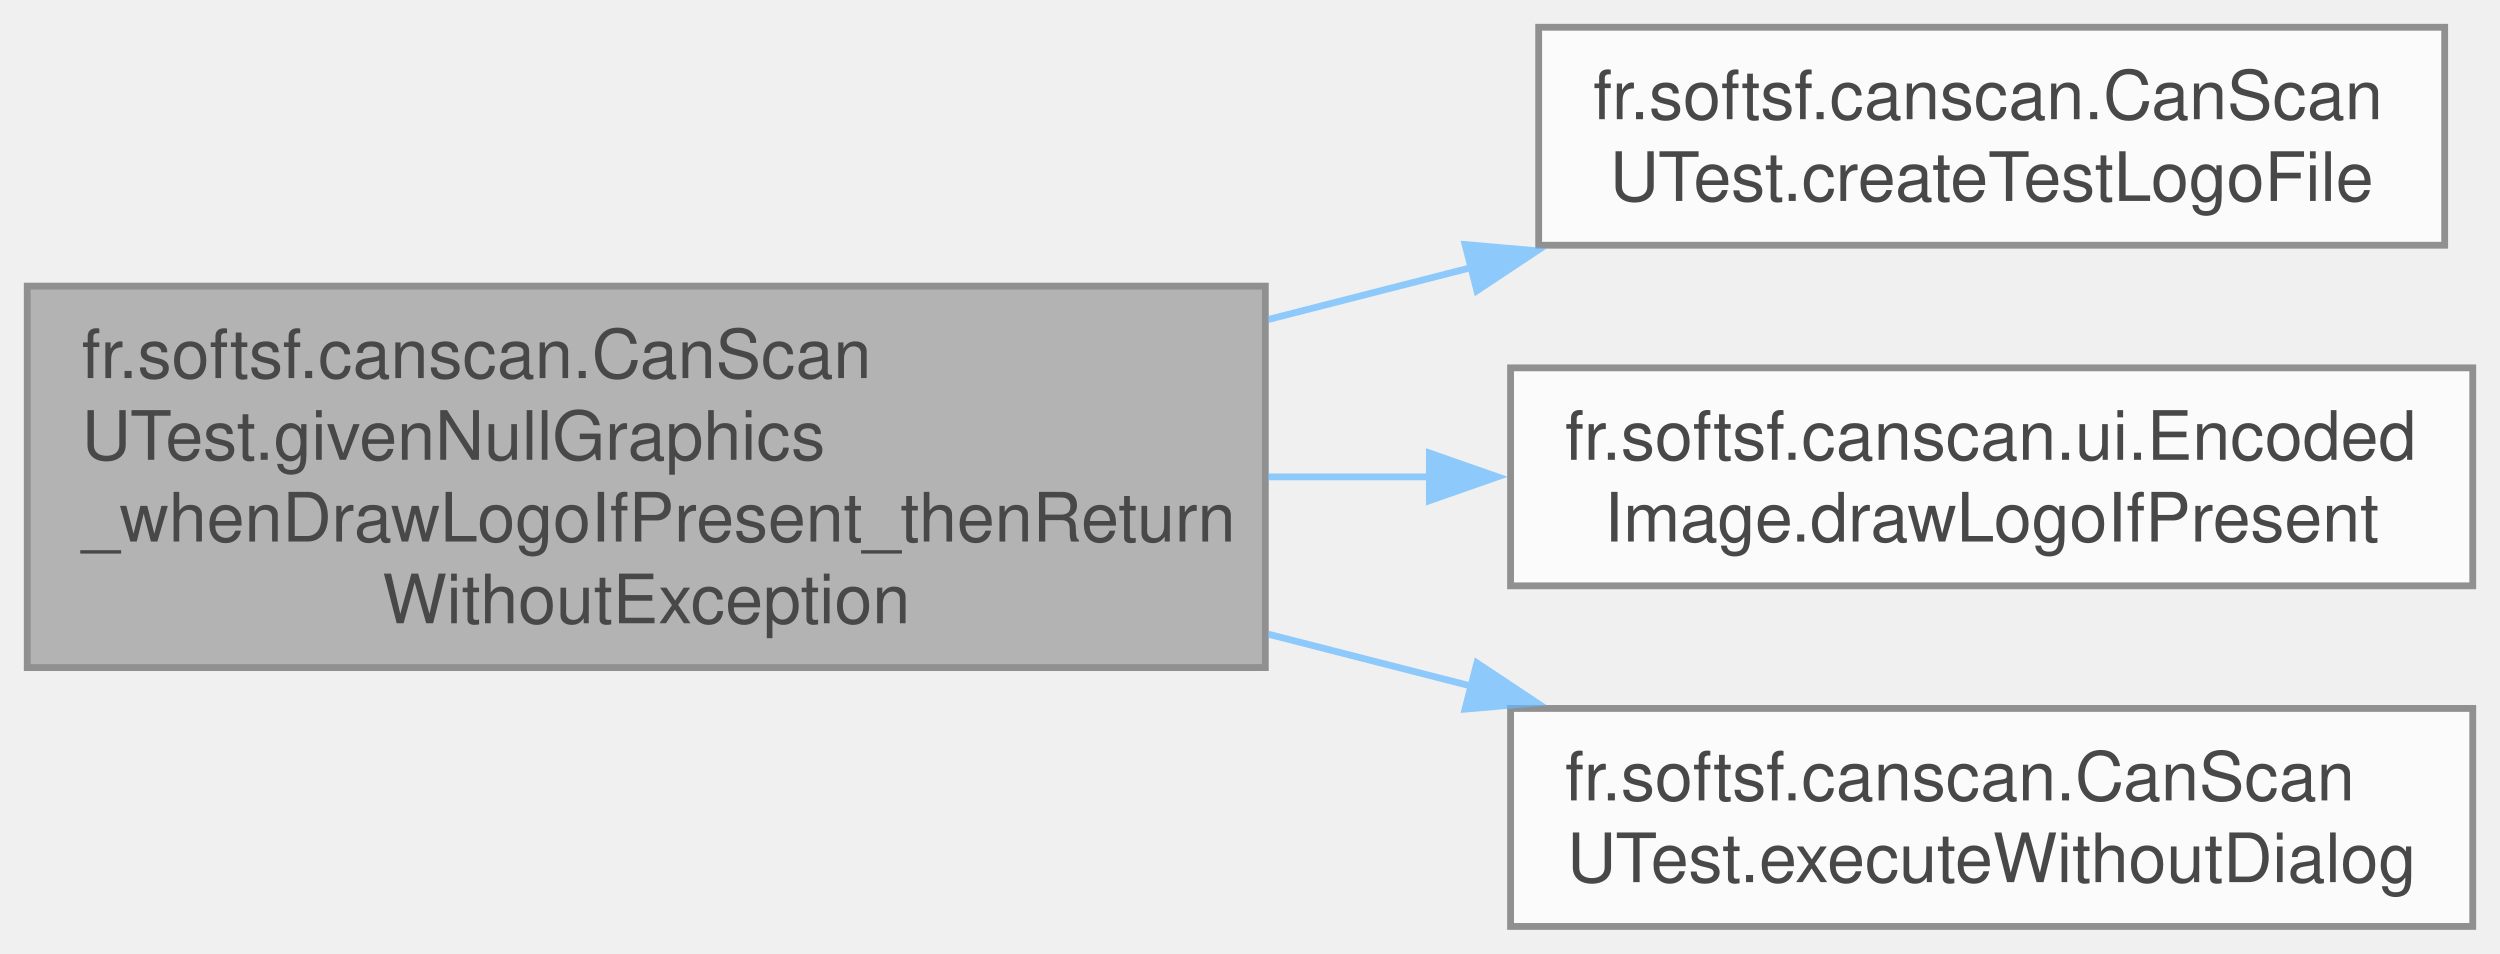
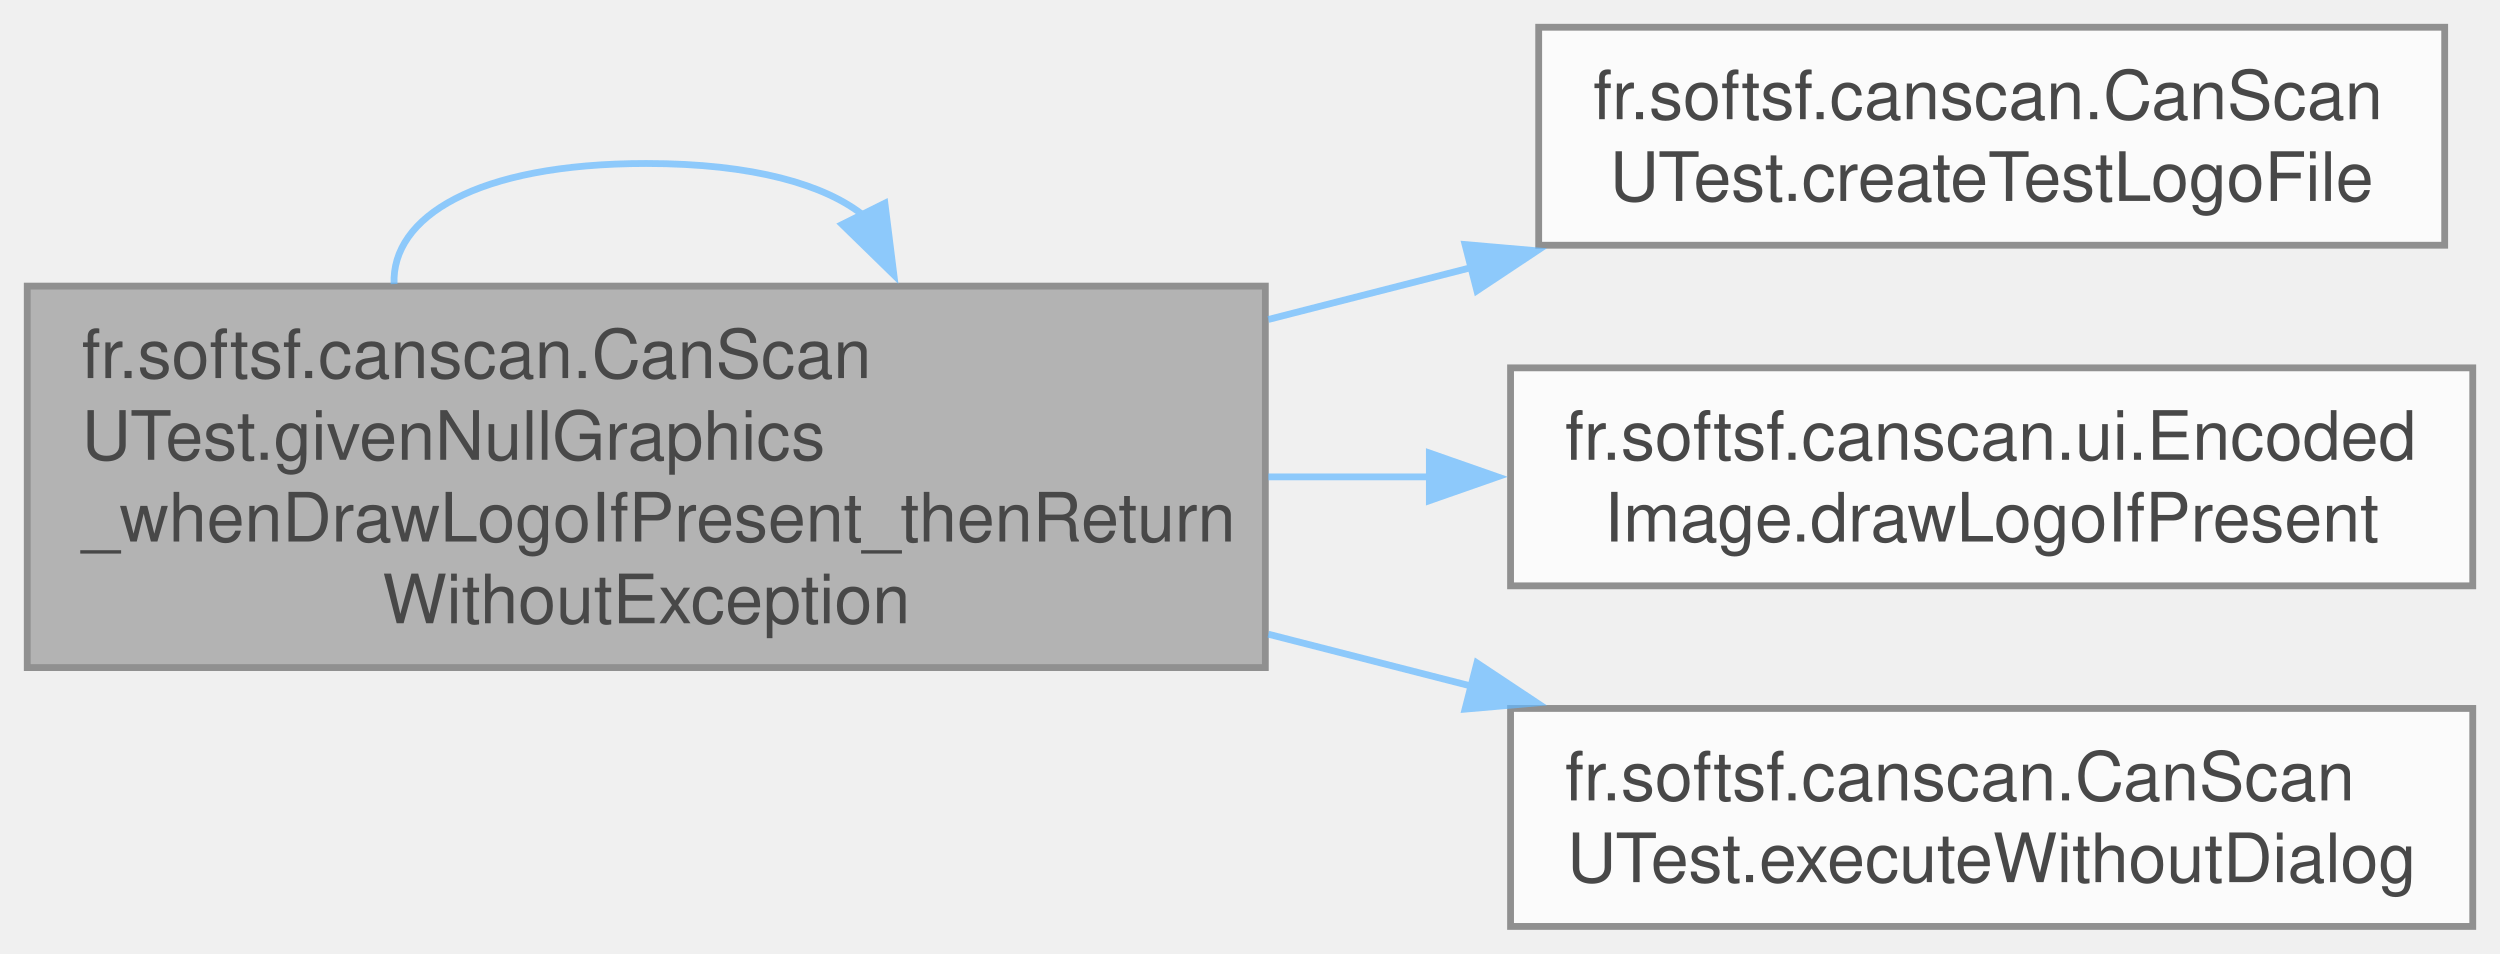
<svg xmlns="http://www.w3.org/2000/svg" xmlns:xlink="http://www.w3.org/1999/xlink" width="367pt" height="140pt" viewBox="0.00 0.00 367.00 140.00">
  <svg id="main" version="1.1" xml:space="preserve">
    <style type="text/css">
.node, .edge {opacity: 0.7;}
.node.selected, .edge.selected {opacity: 1;}
.edge:hover path { stroke: red; }
.edge:hover polygon { stroke: red; fill: red; }
</style>
    <svg id="graph" class="graph">
      <g id="graph0" class="graph" transform="scale(1 1) rotate(0) translate(4 136)">
        <g id="Node000001" class="node">
          <g id="a_Node000001">
            <a xlink:title=" ">
              <polygon fill="#999999" stroke="#666666" points="181.75,-94 0,-94 0,-38 181.75,-38 181.75,-94" />
              <text text-anchor="start" x="8" y="-80.5" font-family="Helvetica,sans-Serif" font-size="10.00">fr.softsf.canscan.CanScan</text>
              <text text-anchor="start" x="8" y="-68.5" font-family="Helvetica,sans-Serif" font-size="10.00">UTest.givenNullGraphics</text>
              <text text-anchor="start" x="8" y="-56.5" font-family="Helvetica,sans-Serif" font-size="10.00">_whenDrawLogoIfPresent_thenReturn</text>
              <text text-anchor="middle" x="90.88" y="-44.5" font-family="Helvetica,sans-Serif" font-size="10.00">WithoutException</text>
            </a>
          </g>
        </g>
+         <g id="edge4_Node000001_Node000001" class="edge">
+           <g id="a_edge4_Node000001_Node000001">
+             <a xlink:title=" ">
+               <path fill="none" stroke="#63b8ff" d="M53.85,-94.3C53.46,-104.09 65.8,-112 90.88,-112 106.55,-112 117.24,-108.91 122.97,-104.2" />
+               <polygon fill="#63b8ff" stroke="#63b8ff" points="125.9,-106.17 127.22,-95.65 119.63,-103.05 125.9,-106.17" />
+             </a>
+           </g>
+         </g>
        <g id="Node000002" class="node">
          <g id="a_Node000002">
-             <a xlink:href="classfr_1_1softsf_1_1canscan_1_1_can_scan_u_test.html#abe028cb3381791e1ae35aaedbdf52e9b" target="_top" xlink:title=" ">
+             <a xlink:href="classfr_1_1softsf_1_1canscan_1_1_can_scan_u_test.html#abe028cb3381791e1ae35aaedbdf52e9b" target="_top" xlink:title="Crée un fichier image temporaire pour les besoins des tests.">
              <polygon fill="white" stroke="#666666" points="354.88,-132 221.88,-132 221.88,-100 354.88,-100 354.88,-132" />
              <text text-anchor="start" x="229.88" y="-118.5" font-family="Helvetica,sans-Serif" font-size="10.00">fr.softsf.canscan.CanScan</text>
              <text text-anchor="middle" x="288.38" y="-106.5" font-family="Helvetica,sans-Serif" font-size="10.00">UTest.createTestLogoFile</text>
            </a>
          </g>
        </g>
        <g id="edge1_Node000001_Node000002" class="edge">
          <g id="a_edge1_Node000001_Node000002">
            <a xlink:title=" ">
              <path fill="none" stroke="#63b8ff" d="M182.19,-89.1C192.22,-91.66 202.35,-94.26 212.17,-96.77" />
              <polygon fill="#63b8ff" stroke="#63b8ff" points="211.07,-100.1 221.63,-99.18 212.81,-93.32 211.07,-100.1" />
            </a>
          </g>
        </g>
        <g id="Node000003" class="node">
          <g id="a_Node000003">
            <a xlink:href="classfr_1_1softsf_1_1canscan_1_1ui_1_1_encoded_image.html#ade10f89c4a09ef2a68d99169cbf5f4fb" target="_top" xlink:title="Draws the logo at the center of the QR code if a valid logo file is provided.">
              <polygon fill="white" stroke="#666666" points="359,-82 217.75,-82 217.75,-50 359,-50 359,-82" />
              <text text-anchor="start" x="225.75" y="-68.5" font-family="Helvetica,sans-Serif" font-size="10.00">fr.softsf.canscan.ui.Encoded</text>
              <text text-anchor="middle" x="288.38" y="-56.5" font-family="Helvetica,sans-Serif" font-size="10.00">Image.drawLogoIfPresent</text>
            </a>
          </g>
        </g>
        <g id="edge2_Node000001_Node000003" class="edge">
          <g id="a_edge2_Node000001_Node000003">
            <a xlink:title=" ">
              <path fill="none" stroke="#63b8ff" d="M182.19,-66C190.12,-66 198.12,-66 205.97,-66" />
              <polygon fill="#63b8ff" stroke="#63b8ff" points="205.83,-69.5 215.83,-66 205.83,-62.5 205.83,-69.5" />
            </a>
          </g>
        </g>
        <g id="Node000004" class="node">
          <g id="a_Node000004">
-             <a xlink:href="classfr_1_1softsf_1_1canscan_1_1_can_scan_u_test.html#a394e123c7a9931f51091b30804dff8cd" target="_top" xlink:title=" ">
+             <a xlink:href="classfr_1_1softsf_1_1canscan_1_1_can_scan_u_test.html#a394e123c7a9931f51091b30804dff8cd" target="_top" xlink:title="Exécute un test en simulant l'absence d'interaction utilisateur via JOptionPane.">
              <polygon fill="white" stroke="#666666" points="359,-32 217.75,-32 217.75,0 359,0 359,-32" />
              <text text-anchor="start" x="225.75" y="-18.5" font-family="Helvetica,sans-Serif" font-size="10.00">fr.softsf.canscan.CanScan</text>
              <text text-anchor="middle" x="288.38" y="-6.5" font-family="Helvetica,sans-Serif" font-size="10.00">UTest.executeWithoutDialog</text>
            </a>
          </g>
        </g>
        <g id="edge3_Node000001_Node000004" class="edge">
          <g id="a_edge3_Node000001_Node000004">
            <a xlink:title=" ">
              <path fill="none" stroke="#63b8ff" d="M182.19,-42.9C192.22,-40.34 202.35,-37.74 212.17,-35.23" />
              <polygon fill="#63b8ff" stroke="#63b8ff" points="212.81,-38.68 221.63,-32.82 211.07,-31.9 212.81,-38.68" />
            </a>
          </g>
        </g>
      </g>
    </svg>
  </svg>
  <style type="text/css">

[data-mouse-over-selected='false'] { opacity: 0.7; }
[data-mouse-over-selected='true']  { opacity: 1.0; }

</style>
</svg>
